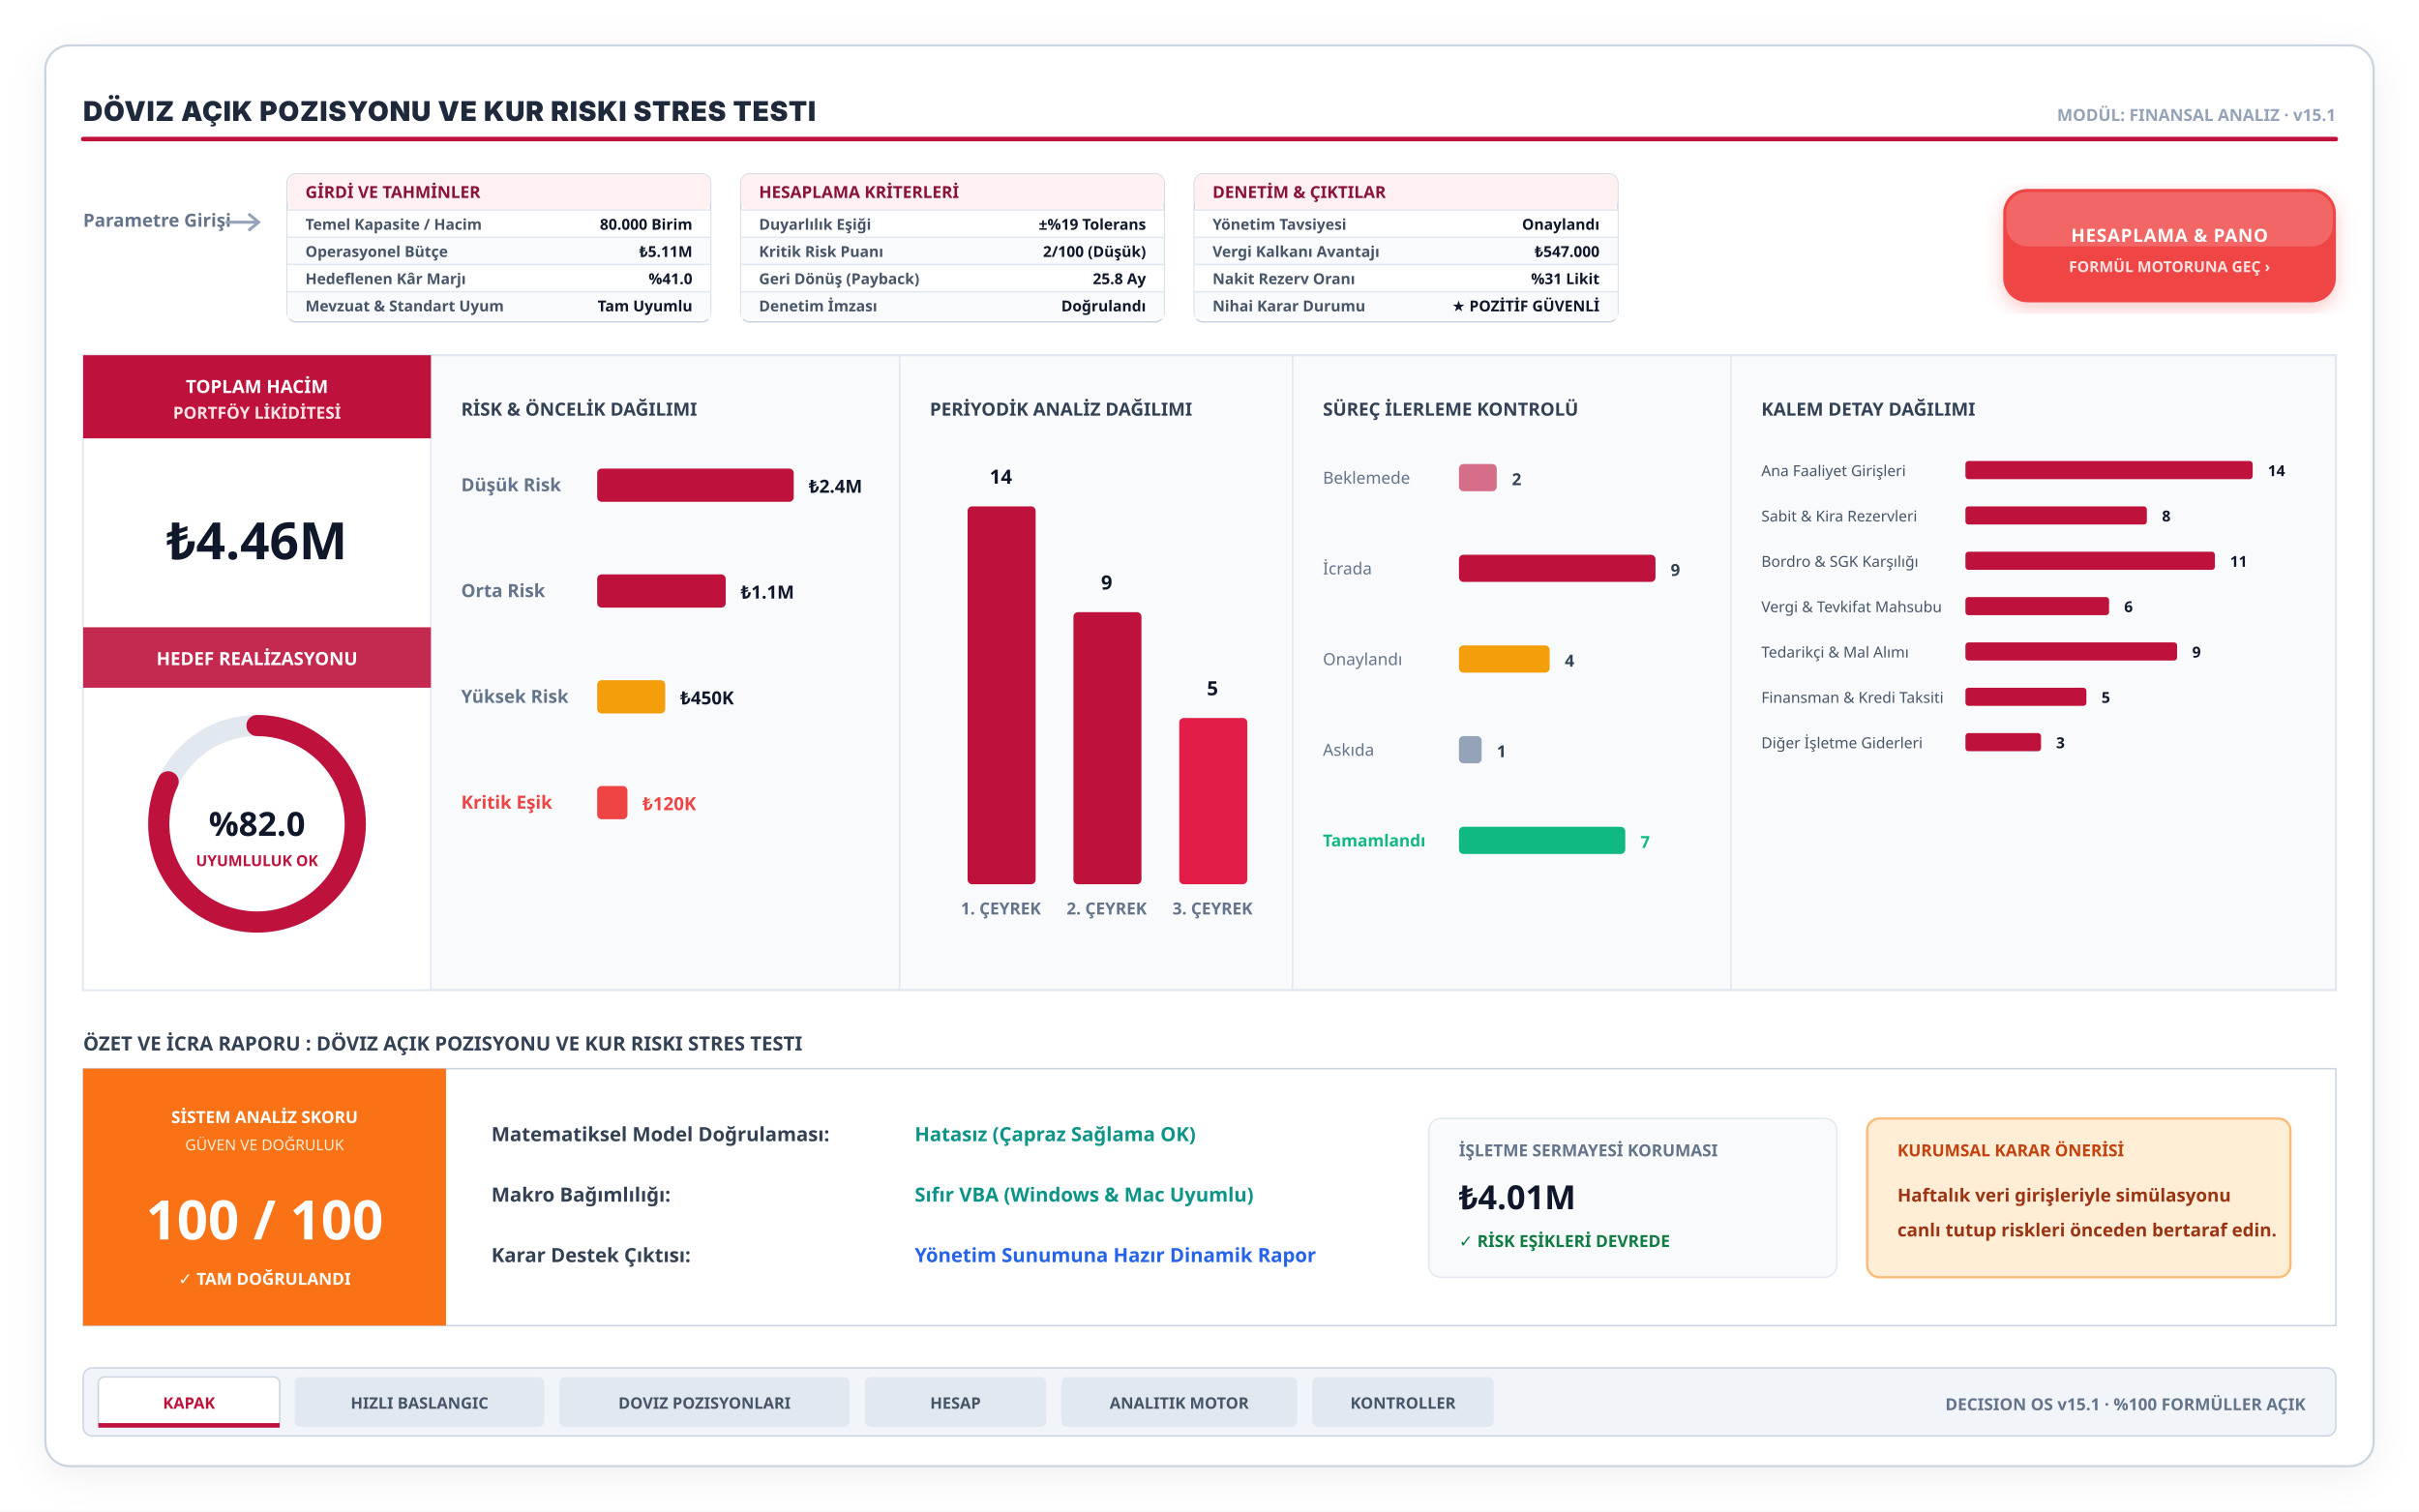
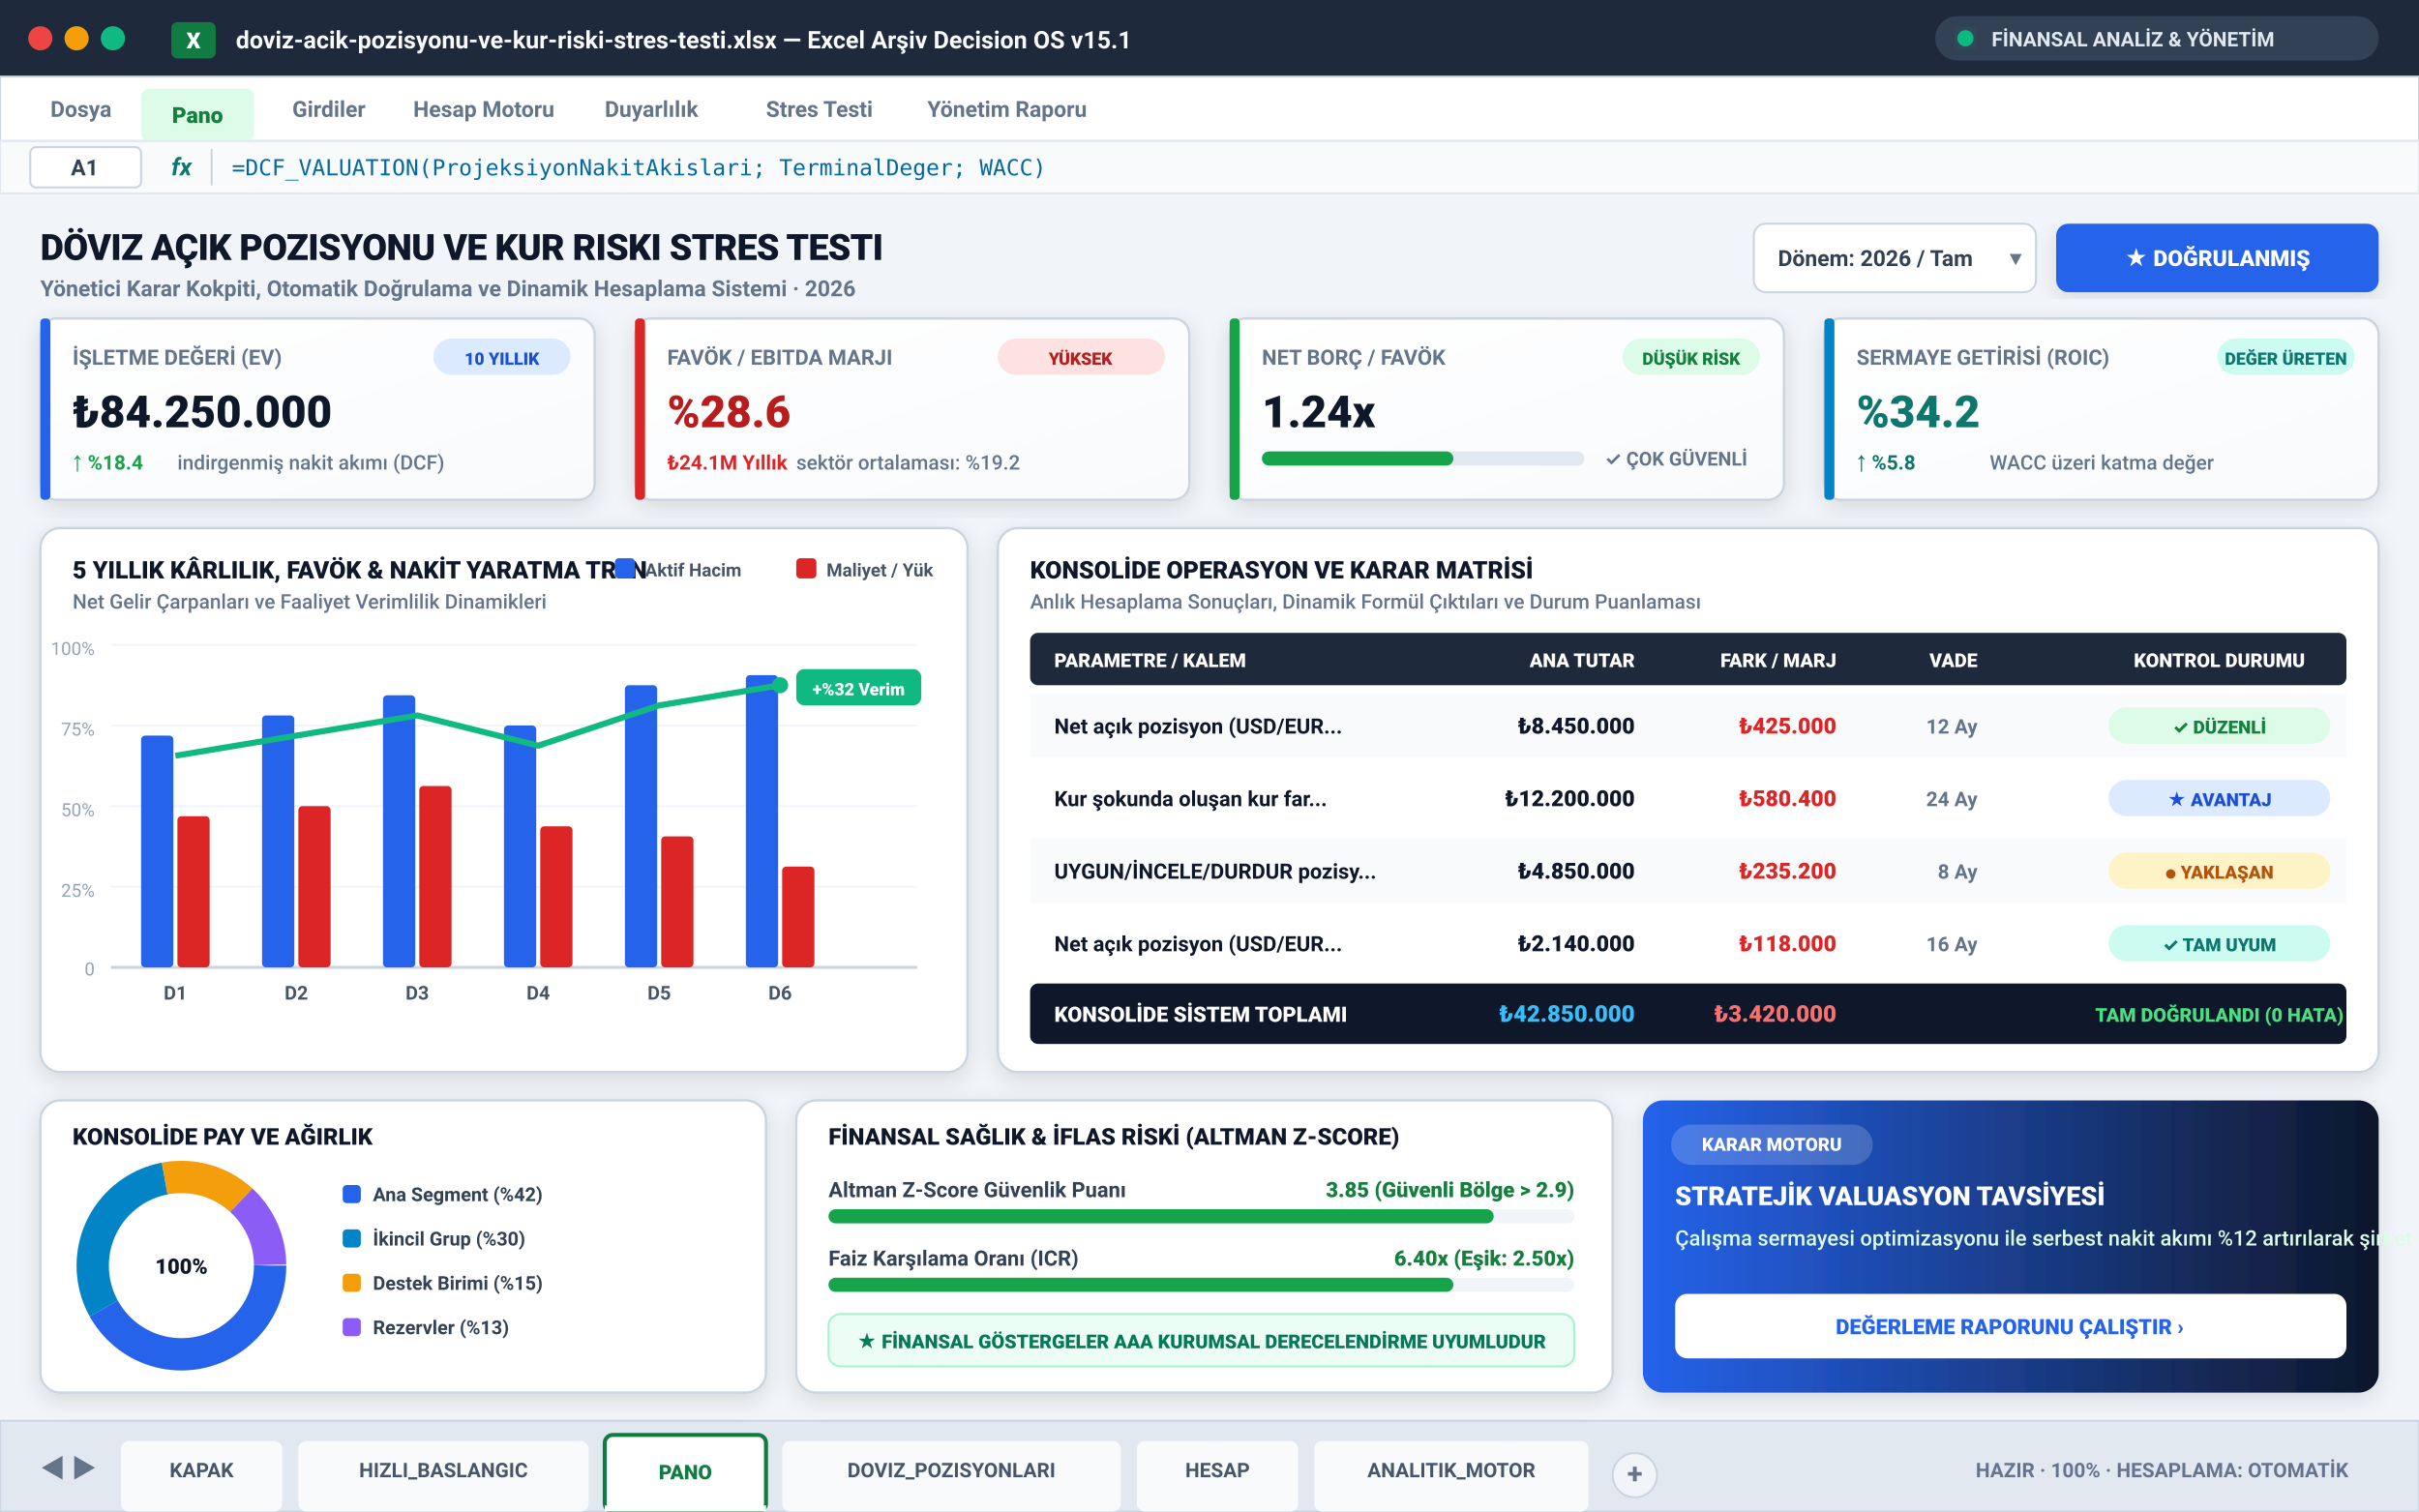
- <svg xmlns="http://www.w3.org/2000/svg" viewBox="0 0 1600 1000" width="100%" height="100%">
+ <svg xmlns="http://www.w3.org/2000/svg" viewBox="0 0 1200 750" width="1200" height="750" style="background:#0f172a; font-family:-apple-system,BlinkMacSystemFont,'Segoe UI',Roboto,Helvetica,Arial,sans-serif;">
  <defs>
-     <filter id="cardShadow" x="-5%" y="-5%" width="110%" height="110%">
-       <feDropShadow dx="0" dy="6" stdDeviation="12" flood-color="#0f172a" flood-opacity="0.06" />
+     <filter id="dropShadow" x="-10%" y="-10%" width="120%" height="120%">
+       <feDropShadow dx="0" dy="3" stdDeviation="5" flood-color="#000000" flood-opacity="0.12" />
    </filter>
-     <filter id="btnShadow" x="-10%" y="-10%" width="120%" height="120%">
-       <feDropShadow dx="0" dy="4" stdDeviation="6" flood-color="#ef4444" flood-opacity="0.3" />
+     <filter id="glowGreen" x="-20%" y="-20%" width="140%" height="140%">
+       <feDropShadow dx="0" dy="0" stdDeviation="4" flood-color="#10b981" flood-opacity="0.4" />
    </filter>
+     <linearGradient id="cardGrad1" x1="0" y1="0" x2="1" y2="1">
+       <stop offset="0%" stop-color="#ffffff" />
+       <stop offset="100%" stop-color="#f8fafc" />
+     </linearGradient>
+     <linearGradient id="heroRibbon" x1="0" y1="0" x2="1" y2="0">
+       <stop offset="0%" stop-color="#2563eb" />
+       <stop offset="100%" stop-color="#0f172a" />
+     </linearGradient>
  </defs>
-   <rect width="1600" height="1000" fill="#ffffff" />
-   <rect x="30" y="30" width="1540" height="940" rx="16" fill="#ffffff" stroke="#cbd5e1" stroke-width="1.5" filter="url(#cardShadow)" />
-   <g transform="translate(55, 60)">
-     <text x="0" y="20" font-family="system-ui, -apple-system, sans-serif" font-size="18" font-weight="900" fill="#1e293b" letter-spacing="0.5">DÖVIZ AÇIK POZISYONU VE KUR RISKI STRES TESTI</text>
-     <text x="1490" y="20" font-family="system-ui" font-size="11" font-weight="700" fill="#94a3b8" text-anchor="end">MODÜL: FINANSAL ANALIZ · v15.1</text>
-     <line x1="0" y1="32" x2="1490" y2="32" stroke="#be123c" stroke-width="3" stroke-linecap="round" />
-   </g>
-   <g transform="translate(55, 115)">
-     <text x="0" y="35" font-family="system-ui, sans-serif" font-size="12" font-weight="700" fill="#64748b">Parametre Girişi</text>
-     <path d="M 95 32 L 115 32 M 110 27 L 116 32 L 110 37" stroke="#94a3b8" stroke-width="2" fill="none" stroke-linecap="round" />
-     <g transform="translate(135, 0)">
-       <rect width="280" height="98" rx="6" fill="#ffffff" stroke="#cbd5e1" stroke-width="1" />
-       <rect width="280" height="24" rx="6" fill="#fff1f2" />
-       <text x="12" y="16" font-family="system-ui" font-size="11" font-weight="800" fill="#881337">GİRDİ VE TAHMİNLER</text>
-       <rect x="0" y="24" width="280" height="18" fill="#ffffff" />
-       <line x1="0" y1="24" x2="280" y2="24" stroke="#e2e8f0" stroke-width="1" />
-       <text x="12" y="37" font-family="system-ui" font-size="10" font-weight="600" fill="#475569">Temel Kapasite / Hacim</text>
-       <text x="268" y="37" font-family="system-ui" font-size="10" font-weight="700" fill="#0f172a" text-anchor="end">80.000 Birim</text>
-       <rect x="0" y="42" width="280" height="18" fill="#f8fafc" />
-       <line x1="0" y1="42" x2="280" y2="42" stroke="#e2e8f0" stroke-width="1" />
-       <text x="12" y="55" font-family="system-ui" font-size="10" font-weight="600" fill="#475569">Operasyonel Bütçe</text>
-       <text x="268" y="55" font-family="system-ui" font-size="10" font-weight="700" fill="#0f172a" text-anchor="end">₺5.11M</text>
-       <rect x="0" y="60" width="280" height="18" fill="#ffffff" />
-       <line x1="0" y1="60" x2="280" y2="60" stroke="#e2e8f0" stroke-width="1" />
-       <text x="12" y="73" font-family="system-ui" font-size="10" font-weight="600" fill="#475569">Hedeflenen Kâr Marjı</text>
-       <text x="268" y="73" font-family="system-ui" font-size="10" font-weight="700" fill="#0f172a" text-anchor="end">%41.0</text>
-       <rect x="0" y="78" width="280" height="18" fill="#f8fafc" />
-       <line x1="0" y1="78" x2="280" y2="78" stroke="#e2e8f0" stroke-width="1" />
-       <text x="12" y="91" font-family="system-ui" font-size="10" font-weight="600" fill="#475569">Mevzuat &amp; Standart Uyum</text>
-       <text x="268" y="91" font-family="system-ui" font-size="10" font-weight="700" fill="#0f172a" text-anchor="end">Tam Uyumlu</text>
-     </g>
-     <g transform="translate(435, 0)">
-       <rect width="280" height="98" rx="6" fill="#ffffff" stroke="#cbd5e1" stroke-width="1" />
-       <rect width="280" height="24" rx="6" fill="#fff1f2" />
-       <text x="12" y="16" font-family="system-ui" font-size="11" font-weight="800" fill="#881337">HESAPLAMA KRİTERLERİ</text>
-       <rect x="0" y="24" width="280" height="18" fill="#ffffff" />
-       <line x1="0" y1="24" x2="280" y2="24" stroke="#e2e8f0" stroke-width="1" />
-       <text x="12" y="37" font-family="system-ui" font-size="10" font-weight="600" fill="#475569">Duyarlılık Eşiği</text>
-       <text x="268" y="37" font-family="system-ui" font-size="10" font-weight="700" fill="#0f172a" text-anchor="end">±%19 Tolerans</text>
-       <rect x="0" y="42" width="280" height="18" fill="#f8fafc" />
-       <line x1="0" y1="42" x2="280" y2="42" stroke="#e2e8f0" stroke-width="1" />
-       <text x="12" y="55" font-family="system-ui" font-size="10" font-weight="600" fill="#475569">Kritik Risk Puanı</text>
-       <text x="268" y="55" font-family="system-ui" font-size="10" font-weight="700" fill="#0f172a" text-anchor="end">2/100 (Düşük)</text>
-       <rect x="0" y="60" width="280" height="18" fill="#ffffff" />
-       <line x1="0" y1="60" x2="280" y2="60" stroke="#e2e8f0" stroke-width="1" />
-       <text x="12" y="73" font-family="system-ui" font-size="10" font-weight="600" fill="#475569">Geri Dönüş (Payback)</text>
-       <text x="268" y="73" font-family="system-ui" font-size="10" font-weight="700" fill="#0f172a" text-anchor="end">25.8 Ay</text>
-       <rect x="0" y="78" width="280" height="18" fill="#f8fafc" />
-       <line x1="0" y1="78" x2="280" y2="78" stroke="#e2e8f0" stroke-width="1" />
-       <text x="12" y="91" font-family="system-ui" font-size="10" font-weight="600" fill="#475569">Denetim İmzası</text>
-       <text x="268" y="91" font-family="system-ui" font-size="10" font-weight="700" fill="#0f172a" text-anchor="end">Doğrulandı</text>
-     </g>
-     <g transform="translate(735, 0)">
-       <rect width="280" height="98" rx="6" fill="#ffffff" stroke="#cbd5e1" stroke-width="1" />
-       <rect width="280" height="24" rx="6" fill="#fff1f2" />
-       <text x="12" y="16" font-family="system-ui" font-size="11" font-weight="800" fill="#881337">DENETİM &amp; ÇIKTILAR</text>
-       <rect x="0" y="24" width="280" height="18" fill="#ffffff" />
-       <line x1="0" y1="24" x2="280" y2="24" stroke="#e2e8f0" stroke-width="1" />
-       <text x="12" y="37" font-family="system-ui" font-size="10" font-weight="600" fill="#475569">Yönetim Tavsiyesi</text>
-       <text x="268" y="37" font-family="system-ui" font-size="10" font-weight="700" fill="#0f172a" text-anchor="end">Onaylandı</text>
-       <rect x="0" y="42" width="280" height="18" fill="#f8fafc" />
-       <line x1="0" y1="42" x2="280" y2="42" stroke="#e2e8f0" stroke-width="1" />
-       <text x="12" y="55" font-family="system-ui" font-size="10" font-weight="600" fill="#475569">Vergi Kalkanı Avantajı</text>
-       <text x="268" y="55" font-family="system-ui" font-size="10" font-weight="700" fill="#0f172a" text-anchor="end">₺547.000</text>
-       <rect x="0" y="60" width="280" height="18" fill="#ffffff" />
-       <line x1="0" y1="60" x2="280" y2="60" stroke="#e2e8f0" stroke-width="1" />
-       <text x="12" y="73" font-family="system-ui" font-size="10" font-weight="600" fill="#475569">Nakit Rezerv Oranı</text>
-       <text x="268" y="73" font-family="system-ui" font-size="10" font-weight="700" fill="#0f172a" text-anchor="end">%31 Likit</text>
-       <rect x="0" y="78" width="280" height="18" fill="#f8fafc" />
-       <line x1="0" y1="78" x2="280" y2="78" stroke="#e2e8f0" stroke-width="1" />
-       <text x="12" y="91" font-family="system-ui" font-size="10" font-weight="600" fill="#475569">Nihai Karar Durumu</text>
-       <text x="268" y="91" font-family="system-ui" font-size="10" font-weight="700" fill="#0f172a" text-anchor="end">★ POZİTİF GÜVENLİ</text>
-     </g>
-     <g transform="translate(1270, 10)" filter="url(#btnShadow)">
-       <rect width="220" height="75" rx="16" fill="#ef4444" />
-       <rect x="2" y="2" width="216" height="36" rx="14" fill="#ffffff" fill-opacity="0.18" />
-       <text x="110" y="35" font-family="system-ui, sans-serif" font-size="12" font-weight="900" fill="#ffffff" text-anchor="middle" letter-spacing="0.5">HESAPLAMA &amp; PANO</text>
-       <text x="110" y="55" font-family="system-ui, sans-serif" font-size="10" font-weight="700" fill="#fee2e2" text-anchor="middle">FORMÜL MOTORUNA GEÇ ›</text>
-     </g>
-   </g>
-   <g transform="translate(55, 235)">
-     <rect width="1490" height="420" fill="#f8fafc" stroke="#e2e8f0" stroke-width="1.5" />
+   <rect width="1200" height="750" fill="#f1f5f9" />
+   <rect width="1200" height="38" fill="#1e293b" />
+   <circle cx="20" cy="19" r="6" fill="#ef4444" />
+   <circle cx="38" cy="19" r="6" fill="#f59e0b" />
+   <circle cx="56" cy="19" r="6" fill="#10b981" />
+   <g transform="translate(85, 11)">
+     <rect width="22" height="18" rx="3" fill="#107c41" />
+     <text x="11" y="13" font-size="11" font-weight="900" fill="#ffffff" text-anchor="middle">X</text>
+     <text x="32" y="13" font-size="12" font-weight="600" fill="#f8fafc">doviz-acik-pozisyonu-ve-kur-riski-stres-testi.xlsx — Excel Arşiv Decision OS v15.1</text>
+   </g>
+   <rect x="960" y="8" width="220" height="22" rx="11" fill="#334155" />
+   <circle cx="975" cy="19" r="4" fill="#10b981" filter="url(#glowGreen)" />
+   <text x="988" y="23" font-size="10" font-weight="700" fill="#e2e8f0">FİNANSAL ANALİZ &amp; YÖNETİM</text>
+   <rect y="38" width="1200" height="32" fill="#ffffff" stroke="#cbd5e1" stroke-width="1" />
+   <text x="25" y="58" font-size="11" font-weight="600" fill="#64748b">Dosya</text>
+   <rect x="70" y="44" width="56" height="26" rx="4" fill="#dcfce7" />
+   <text x="98" y="61" font-size="11" font-weight="800" fill="#15803d" text-anchor="middle">Pano</text>
+   <text x="145" y="58" font-size="11" font-weight="600" fill="#64748b">Girdiler</text>
+   <text x="205" y="58" font-size="11" font-weight="600" fill="#64748b">Hesap Motoru</text>
+   <text x="300" y="58" font-size="11" font-weight="600" fill="#64748b">Duyarlılık</text>
+   <text x="380" y="58" font-size="11" font-weight="600" fill="#64748b">Stres Testi</text>
+   <text x="460" y="58" font-size="11" font-weight="600" fill="#64748b">Yönetim Raporu</text>
+   <rect y="70" width="1200" height="26" fill="#f8fafc" stroke="#e2e8f0" stroke-width="1" />
+   <rect x="15" y="73" width="55" height="20" rx="3" fill="#ffffff" stroke="#cbd5e1" stroke-width="1" />
+   <text x="42" y="87" font-size="11" font-weight="700" fill="#334155" text-anchor="middle">A1</text>
+   <text x="85" y="87" font-size="12" font-style="italic" font-weight="700" fill="#0f766e">fx</text>
+   <line x1="105" y1="74" x2="105" y2="92" stroke="#cbd5e1" stroke-width="1" />
+   <text x="115" y="87" font-size="11" font-family="'JetBrains Mono',monospace" fill="#0369a1">=DCF_VALUATION(ProjeksiyonNakitAkislari; TerminalDeger; WACC)</text>
+   <g transform="translate(20, 105)">
+     <text x="0" y="24" font-size="18" font-weight="900" fill="#0f172a" letter-spacing="-0.3">DÖVIZ AÇIK POZISYONU VE KUR RISKI STRES TESTI</text>
+     <text x="0" y="42" font-size="11" font-weight="600" fill="#64748b">Yönetici Karar Kokpiti, Otomatik Doğrulama ve Dinamik Hesaplama Sistemi · 2026</text>
+     <rect x="850" y="6" width="140" height="34" rx="6" fill="#ffffff" stroke="#cbd5e1" stroke-width="1" />
+     <text x="862" y="27" font-size="11" font-weight="700" fill="#334155">Dönem: 2026 / Tam</text>
+     <text x="975" y="27" font-size="10" fill="#64748b">▼</text>
+     <rect x="1000" y="6" width="160" height="34" rx="6" fill="#2563eb" filter="url(#dropShadow)" />
+     <text x="1080" y="27" font-size="11" font-weight="800" fill="#ffffff" text-anchor="middle">★ DOĞRULANMIŞ</text>
+   </g>
+   <g transform="translate(20, 158)">
    <g transform="translate(0, 0)">
-       <rect width="230" height="420" fill="#ffffff" stroke="#e2e8f0" stroke-width="1" />
-       <rect width="230" height="55" fill="#be123c" />
-       <text x="115" y="25" font-family="system-ui" font-size="12" font-weight="800" fill="#ffffff" text-anchor="middle">TOPLAM HACİM</text>
-       <text x="115" y="42" font-family="system-ui" font-size="11" font-weight="600" fill="#ffe4e6" text-anchor="middle">PORTFÖY LİKİDİTESİ</text>
-       <text x="115" y="135" font-family="system-ui" font-size="34" font-weight="900" fill="#0f172a" text-anchor="middle">₺4.46M</text>
-       <rect y="180" width="230" height="40" fill="#be123c" fill-opacity="0.9" />
-       <text x="115" y="205" font-family="system-ui" font-size="12" font-weight="800" fill="#ffffff" text-anchor="middle">HEDEF REALİZASYONU</text>
-       <g transform="translate(115, 310)">
-         <circle cx="0" cy="0" r="65" fill="none" stroke="#e2e8f0" stroke-width="14" />
-         <circle cx="0" cy="0" r="65" fill="none" stroke="#be123c" stroke-width="14" stroke-dasharray="408" stroke-dashoffset="73" stroke-linecap="round" transform="rotate(-90)" />
-         <text x="0" y="8" font-family="system-ui" font-size="22" font-weight="900" fill="#0f172a" text-anchor="middle">%82.0</text>
-         <text x="0" y="28" font-family="system-ui" font-size="10" font-weight="700" fill="#be123c" text-anchor="middle">UYUMLULUK OK</text>
-       </g>
-     </g>
-     <g transform="translate(250, 20)">
-       <text x="0" y="20" font-family="system-ui" font-size="12" font-weight="800" fill="#334155">RİSK &amp; ÖNCELİK DAĞILIMI</text>
-       <text x="0" y="70" font-family="system-ui" font-size="12" font-weight="600" fill="#64748b">Düşük Risk</text>
-       <rect x="90" y="55" width="130" height="22" rx="3" fill="#be123c" />
-       <text x="230" y="71" font-family="system-ui" font-size="12" font-weight="800" fill="#0f172a">₺2.4M</text>
-       <text x="0" y="140" font-family="system-ui" font-size="12" font-weight="600" fill="#64748b">Orta Risk</text>
-       <rect x="90" y="125" width="85" height="22" rx="3" fill="#be123c" />
-       <text x="185" y="141" font-family="system-ui" font-size="12" font-weight="800" fill="#0f172a">₺1.1M</text>
-       <text x="0" y="210" font-family="system-ui" font-size="12" font-weight="600" fill="#64748b">Yüksek Risk</text>
-       <rect x="90" y="195" width="45" height="22" rx="3" fill="#f59e0b" />
-       <text x="145" y="211" font-family="system-ui" font-size="12" font-weight="800" fill="#0f172a">₺450K</text>
-       <text x="0" y="280" font-family="system-ui" font-size="12" font-weight="700" fill="#ef4444">Kritik Eşik</text>
-       <rect x="90" y="265" width="20" height="22" rx="3" fill="#ef4444" />
-       <text x="120" y="281" font-family="system-ui" font-size="12" font-weight="800" fill="#ef4444">₺120K</text>
-     </g>
-     <g transform="translate(560, 20)">
-       <line x1="-20" y1="-20" x2="-20" y2="400" stroke="#e2e8f0" stroke-width="1" />
-       <text x="0" y="20" font-family="system-ui" font-size="12" font-weight="800" fill="#334155">PERİYODİK ANALİZ DAĞILIMI</text>
-       <rect x="25" y="80" width="45" height="250" rx="3" fill="#be123c" />
-       <text x="47" y="65" font-family="system-ui" font-size="13" font-weight="900" fill="#0f172a" text-anchor="middle">14</text>
-       <text x="47" y="350" font-family="system-ui" font-size="11" font-weight="700" fill="#64748b" text-anchor="middle">1. ÇEYREK</text>
-       <rect x="95" y="150" width="45" height="180" rx="3" fill="#be123c" />
-       <text x="117" y="135" font-family="system-ui" font-size="13" font-weight="900" fill="#0f172a" text-anchor="middle">9</text>
-       <text x="117" y="350" font-family="system-ui" font-size="11" font-weight="700" fill="#64748b" text-anchor="middle">2. ÇEYREK</text>
-       <rect x="165" y="220" width="45" height="110" rx="3" fill="#e11d48" />
-       <text x="187" y="205" font-family="system-ui" font-size="13" font-weight="900" fill="#0f172a" text-anchor="middle">5</text>
-       <text x="187" y="350" font-family="system-ui" font-size="11" font-weight="700" fill="#64748b" text-anchor="middle">3. ÇEYREK</text>
-     </g>
-     <g transform="translate(820, 20)">
-       <line x1="-20" y1="-20" x2="-20" y2="400" stroke="#e2e8f0" stroke-width="1" />
-       <text x="0" y="20" font-family="system-ui" font-size="12" font-weight="800" fill="#334155">SÜREÇ İLERLEME KONTROLÜ</text>
-       <text x="0" y="65" font-family="system-ui" font-size="11" fill="#64748b">Beklemede</text>
-       <rect x="90" y="52" width="25" height="18" rx="3" fill="#be123c" fill-opacity="0.6" />
-       <text x="125" y="66" font-family="system-ui" font-size="11" font-weight="800" fill="#334155">2</text>
-       <text x="0" y="125" font-family="system-ui" font-size="11" fill="#64748b">İcrada</text>
-       <rect x="90" y="112" width="130" height="18" rx="3" fill="#be123c" />
-       <text x="230" y="126" font-family="system-ui" font-size="11" font-weight="800" fill="#334155">9</text>
-       <text x="0" y="185" font-family="system-ui" font-size="11" fill="#64748b">Onaylandı</text>
-       <rect x="90" y="172" width="60" height="18" rx="3" fill="#f59e0b" />
-       <text x="160" y="186" font-family="system-ui" font-size="11" font-weight="800" fill="#334155">4</text>
-       <text x="0" y="245" font-family="system-ui" font-size="11" fill="#64748b">Askıda</text>
-       <rect x="90" y="232" width="15" height="18" rx="3" fill="#94a3b8" />
-       <text x="115" y="246" font-family="system-ui" font-size="11" font-weight="800" fill="#334155">1</text>
-       <text x="0" y="305" font-family="system-ui" font-size="11" font-weight="700" fill="#10b981">Tamamlandı</text>
-       <rect x="90" y="292" width="110" height="18" rx="3" fill="#10b981" />
-       <text x="210" y="306" font-family="system-ui" font-size="11" font-weight="800" fill="#10b981">7</text>
-     </g>
-     <g transform="translate(1110, 20)">
-       <line x1="-20" y1="-20" x2="-20" y2="400" stroke="#e2e8f0" stroke-width="1" />
-       <text x="0" y="20" font-family="system-ui" font-size="12" font-weight="800" fill="#334155">KALEM DETAY DAĞILIMI</text>
-       <g transform="translate(0, 45)">
-         <text x="0" y="15" font-family="system-ui" font-size="10" fill="#475569">Ana Faaliyet Girişleri</text>
-         <rect x="135" y="5" width="190" height="12" rx="2" fill="#be123c" />
-         <text x="335" y="15" font-family="system-ui" font-size="10" font-weight="800" fill="#0f172a">14</text>
-         <text x="0" y="45" font-family="system-ui" font-size="10" fill="#475569">Sabit &amp; Kira Rezervleri</text>
-         <rect x="135" y="35" width="120" height="12" rx="2" fill="#be123c" />
-         <text x="265" y="45" font-family="system-ui" font-size="10" font-weight="800" fill="#0f172a">8</text>
-         <text x="0" y="75" font-family="system-ui" font-size="10" fill="#475569">Bordro &amp; SGK Karşılığı</text>
-         <rect x="135" y="65" width="165" height="12" rx="2" fill="#be123c" />
-         <text x="310" y="75" font-family="system-ui" font-size="10" font-weight="800" fill="#0f172a">11</text>
-         <text x="0" y="105" font-family="system-ui" font-size="10" fill="#475569">Vergi &amp; Tevkifat Mahsubu</text>
-         <rect x="135" y="95" width="95" height="12" rx="2" fill="#be123c" />
-         <text x="240" y="105" font-family="system-ui" font-size="10" font-weight="800" fill="#0f172a">6</text>
-         <text x="0" y="135" font-family="system-ui" font-size="10" fill="#475569">Tedarikçi &amp; Mal Alımı</text>
-         <rect x="135" y="125" width="140" height="12" rx="2" fill="#be123c" />
-         <text x="285" y="135" font-family="system-ui" font-size="10" font-weight="800" fill="#0f172a">9</text>
-         <text x="0" y="165" font-family="system-ui" font-size="10" fill="#475569">Finansman &amp; Kredi Taksiti</text>
-         <rect x="135" y="155" width="80" height="12" rx="2" fill="#be123c" />
-         <text x="225" y="165" font-family="system-ui" font-size="10" font-weight="800" fill="#0f172a">5</text>
-         <text x="0" y="195" font-family="system-ui" font-size="10" fill="#475569">Diğer İşletme Giderleri</text>
-         <rect x="135" y="185" width="50" height="12" rx="2" fill="#be123c" />
-         <text x="195" y="195" font-family="system-ui" font-size="10" font-weight="800" fill="#0f172a">3</text>
-       </g>
-     </g>
-   </g>
-   <g transform="translate(55, 675)">
-     <text x="0" y="20" font-family="system-ui" font-size="13" font-weight="800" fill="#334155">ÖZET VE İCRA RAPORU : DÖVIZ AÇIK POZISYONU VE KUR RISKI STRES TESTI</text>
-     <rect x="0" y="32" width="1490" height="170" fill="#ffffff" stroke="#cbd5e1" stroke-width="1" />
-     <rect x="0" y="32" width="240" height="170" fill="#f97316" />
-     <text x="120" y="68" font-family="system-ui" font-size="11" font-weight="800" fill="#ffffff" text-anchor="middle">SİSTEM ANALİZ SKORU</text>
-     <text x="120" y="86" font-family="system-ui" font-size="10" fill="#ffedd5" text-anchor="middle">GÜVEN VE DOĞRULUK</text>
-     <text x="120" y="145" font-family="system-ui" font-size="36" font-weight="900" fill="#ffffff" text-anchor="middle">100 / 100</text>
-     <text x="120" y="175" font-family="system-ui" font-size="11" font-weight="700" fill="#ffffff" text-anchor="middle">✓ TAM DOĞRULANDI</text>
-     <g transform="translate(270, 55)">
-       <text x="0" y="25" font-family="system-ui" font-size="13" font-weight="700" fill="#334155">Matematiksel Model Doğrulaması:</text>
-       <text x="280" y="25" font-family="system-ui" font-size="13" font-weight="800" fill="#0d9488">Hatasız (Çapraz Sağlama OK)</text>
-       <text x="0" y="65" font-family="system-ui" font-size="13" font-weight="700" fill="#334155">Makro Bağımlılığı:</text>
-       <text x="280" y="65" font-family="system-ui" font-size="13" font-weight="800" fill="#0d9488">Sıfır VBA (Windows &amp; Mac Uyumlu)</text>
-       <text x="0" y="105" font-family="system-ui" font-size="13" font-weight="700" fill="#334155">Karar Destek Çıktısı:</text>
-       <text x="280" y="105" font-family="system-ui" font-size="13" font-weight="800" fill="#2563eb">Yönetim Sunumuna Hazır Dinamik Rapor</text>
-       <rect x="620" y="10" width="270" height="105" rx="8" fill="#f8fafc" stroke="#e2e8f0" stroke-width="1" />
-       <text x="640" y="35" font-family="system-ui" font-size="11" font-weight="700" fill="#64748b">İŞLETME SERMAYESİ KORUMASI</text>
-       <text x="640" y="70" font-family="system-ui" font-size="22" font-weight="900" fill="#0f172a">₺4.01M</text>
-       <text x="640" y="95" font-family="system-ui" font-size="11" font-weight="800" fill="#107c41">✓ RİSK EŞİKLERİ DEVREDE</text>
-       <rect x="910" y="10" width="280" height="105" rx="8" fill="#ffedd5" stroke="#fdba74" stroke-width="1.5" />
-       <text x="930" y="35" font-family="system-ui" font-size="11" font-weight="800" fill="#c2410c">KURUMSAL KARAR ÖNERİSİ</text>
-       <text x="930" y="65" font-family="system-ui" font-size="12" font-weight="800" fill="#9a3412">Haftalık veri girişleriyle simülasyonu</text>
-       <text x="930" y="88" font-family="system-ui" font-size="12" font-weight="800" fill="#9a3412">canlı tutup riskleri önceden bertaraf edin.</text>
-     </g>
-   </g>
-   <g transform="translate(55, 905)">
-     <rect width="1490" height="45" rx="6" fill="#f1f5f9" stroke="#cbd5e1" stroke-width="1" />
-     <rect x="10" y="6" width="120" height="33" rx="4" fill="#ffffff" stroke="#cbd5e1" stroke-width="1" />
-     <line x1="10" y1="38" x2="130" y2="38" stroke="#be123c" stroke-width="3" />
-     <text x="70" y="27" font-family="system-ui" font-size="10.5" font-weight="800" fill="#be123c" text-anchor="middle">KAPAK</text>
-     <rect x="140" y="6" width="165" height="33" rx="4" fill="#e2e8f0" />
-     <text x="222.5" y="27" font-family="system-ui" font-size="10.5" font-weight="700" fill="#475569" text-anchor="middle">HIZLI BASLANGIC</text>
-     <rect x="315" y="6" width="192" height="33" rx="4" fill="#e2e8f0" />
-     <text x="411" y="27" font-family="system-ui" font-size="10.5" font-weight="700" fill="#475569" text-anchor="middle">DOVIZ POZISYONLARI</text>
-     <rect x="517" y="6" width="120" height="33" rx="4" fill="#e2e8f0" />
-     <text x="577" y="27" font-family="system-ui" font-size="10.5" font-weight="700" fill="#475569" text-anchor="middle">HESAP</text>
-     <rect x="647" y="6" width="156" height="33" rx="4" fill="#e2e8f0" />
-     <text x="725" y="27" font-family="system-ui" font-size="10.5" font-weight="700" fill="#475569" text-anchor="middle">ANALITIK MOTOR</text>
-     <rect x="813" y="6" width="120" height="33" rx="4" fill="#e2e8f0" />
-     <text x="873" y="27" font-family="system-ui" font-size="10.5" font-weight="700" fill="#475569" text-anchor="middle">KONTROLLER</text>
-     <text x="1470" y="28" font-family="system-ui" font-size="11" font-weight="800" fill="#64748b" text-anchor="end">DECISION OS v15.1 · %100 FORMÜLLER AÇIK</text>
+       <rect width="275" height="90" rx="8" fill="url(#cardGrad1)" stroke="#cbd5e1" stroke-width="1.2" filter="url(#dropShadow)" />
+       <rect x="0" y="0" width="5" height="90" rx="2" fill="#2563eb" />
+       <text x="16" y="23" font-size="10.5" font-weight="700" fill="#64748b">İŞLETME DEĞERİ (EV)</text>
+       <rect x="195" y="10" width="68" height="18" rx="9" fill="#dbeafe" />
+       <text x="229" y="23" font-size="8.5" font-weight="800" fill="#1d4ed8" text-anchor="middle">10 YILLIK</text>
+       <text x="16" y="54" font-size="22" font-weight="900" fill="#0f172a">₺84.250.000</text>
+       <text x="16" y="75" font-size="10" font-weight="700" fill="#16a34a">↑ %18.4</text>
+       <text x="68" y="75" font-size="10" font-weight="500" fill="#64748b">indirgenmiş nakit akımı (DCF)</text>
+     </g>
+     <g transform="translate(295, 0)">
+       <rect width="275" height="90" rx="8" fill="url(#cardGrad1)" stroke="#cbd5e1" stroke-width="1.2" filter="url(#dropShadow)" />
+       <rect x="0" y="0" width="5" height="90" rx="2" fill="#dc2626" />
+       <text x="16" y="23" font-size="10.5" font-weight="700" fill="#64748b">FAVÖK / EBITDA MARJI</text>
+       <rect x="180" y="10" width="83" height="18" rx="9" fill="#fee2e2" />
+       <text x="221" y="23" font-size="8.5" font-weight="800" fill="#b91c1c" text-anchor="middle">YÜKSEK</text>
+       <text x="16" y="54" font-size="22" font-weight="900" fill="#b91c1c">%28.6</text>
+       <text x="16" y="75" font-size="10" font-weight="700" fill="#dc2626">₺24.1M Yıllık</text>
+       <text x="80" y="75" font-size="10" font-weight="500" fill="#64748b">sektör ortalaması: %19.2</text>
+     </g>
+     <g transform="translate(590, 0)">
+       <rect width="275" height="90" rx="8" fill="url(#cardGrad1)" stroke="#cbd5e1" stroke-width="1.2" filter="url(#dropShadow)" />
+       <rect x="0" y="0" width="5" height="90" rx="2" fill="#16a34a" />
+       <text x="16" y="23" font-size="10.5" font-weight="700" fill="#64748b">NET BORÇ / FAVÖK</text>
+       <rect x="195" y="10" width="68" height="18" rx="9" fill="#dcfce7" />
+       <text x="229" y="23" font-size="8.5" font-weight="800" fill="#15803d" text-anchor="middle">DÜŞÜK RİSK</text>
+       <text x="16" y="54" font-size="22" font-weight="900" fill="#0f172a">1.24x</text>
+       <rect x="16" y="66" width="160" height="7" rx="3.5" fill="#e2e8f0" />
+       <rect x="16" y="66" width="95" height="7" rx="3.5" fill="#16a34a" />
+       <text x="186" y="73" font-size="9.5" font-weight="700" fill="#64748b">✓ ÇOK GÜVENLİ</text>
+     </g>
+     <g transform="translate(885, 0)">
+       <rect width="275" height="90" rx="8" fill="url(#cardGrad1)" stroke="#cbd5e1" stroke-width="1.2" filter="url(#dropShadow)" />
+       <rect x="0" y="0" width="5" height="90" rx="2" fill="#0284c7" />
+       <text x="16" y="23" font-size="10.5" font-weight="700" fill="#64748b">SERMAYE GETİRİSİ (ROIC)</text>
+       <rect x="195" y="10" width="68" height="18" rx="9" fill="#ccfbf1" />
+       <text x="229" y="23" font-size="8.5" font-weight="800" fill="#0f766e" text-anchor="middle">DEĞER ÜRETEN</text>
+       <text x="16" y="54" font-size="22" font-weight="900" fill="#0f766e">%34.2</text>
+       <text x="16" y="75" font-size="10" font-weight="700" fill="#0f766e">↑ %5.8</text>
+       <text x="82" y="75" font-size="10" font-weight="500" fill="#64748b">WACC üzeri katma değer</text>
+     </g>
+   </g>
+   <g transform="translate(20, 262)">
+     <g transform="translate(0, 0)">
+       <rect width="460" height="270" rx="10" fill="#ffffff" stroke="#cbd5e1" stroke-width="1.2" filter="url(#dropShadow)" />
+       <text x="16" y="25" font-size="12" font-weight="800" fill="#0f172a">5 YILLIK KÂRLILIK, FAVÖK &amp; NAKİT YARATMA TREN</text>
+       <text x="16" y="40" font-size="10" font-weight="500" fill="#64748b">Net Gelir Çarpanları ve Faaliyet Verimlilik Dinamikleri</text>
+       <rect x="285" y="15" width="10" height="10" rx="2" fill="#2563eb" />
+       <text x="300" y="24" font-size="9" font-weight="600" fill="#475569">Aktif Hacim</text>
+       <rect x="375" y="15" width="10" height="10" rx="2" fill="#dc2626" />
+       <text x="390" y="24" font-size="9" font-weight="600" fill="#475569">Maliyet / Yük</text>
+       <g transform="translate(35, 58)">
+         <line x1="0" y1="0" x2="400" y2="0" stroke="#f1f5f9" stroke-width="1" />
+         <line x1="0" y1="40" x2="400" y2="40" stroke="#f1f5f9" stroke-width="1" />
+         <line x1="0" y1="80" x2="400" y2="80" stroke="#f1f5f9" stroke-width="1" />
+         <line x1="0" y1="120" x2="400" y2="120" stroke="#f1f5f9" stroke-width="1" />
+         <line x1="0" y1="160" x2="400" y2="160" stroke="#cbd5e1" stroke-width="1.5" />
+         <text x="-8" y="5" font-size="9" fill="#94a3b8" text-anchor="end">100%</text>
+         <text x="-8" y="45" font-size="9" fill="#94a3b8" text-anchor="end">75%</text>
+         <text x="-8" y="85" font-size="9" fill="#94a3b8" text-anchor="end">50%</text>
+         <text x="-8" y="125" font-size="9" fill="#94a3b8" text-anchor="end">25%</text>
+         <text x="-8" y="164" font-size="9" fill="#94a3b8" text-anchor="end">0</text>
+         <rect x="15" y="45" width="16" height="115" rx="2" fill="#2563eb" />
+         <rect x="33" y="85" width="16" height="75" rx="2" fill="#dc2626" />
+         <text x="32" y="176" font-size="9.5" font-weight="700" fill="#475569" text-anchor="middle">D1</text>
+         <rect x="75" y="35" width="16" height="125" rx="2" fill="#2563eb" />
+         <rect x="93" y="80" width="16" height="80" rx="2" fill="#dc2626" />
+         <text x="92" y="176" font-size="9.5" font-weight="700" fill="#475569" text-anchor="middle">D2</text>
+         <rect x="135" y="25" width="16" height="135" rx="2" fill="#2563eb" />
+         <rect x="153" y="70" width="16" height="90" rx="2" fill="#dc2626" />
+         <text x="152" y="176" font-size="9.5" font-weight="700" fill="#475569" text-anchor="middle">D3</text>
+         <rect x="195" y="40" width="16" height="120" rx="2" fill="#2563eb" />
+         <rect x="213" y="90" width="16" height="70" rx="2" fill="#dc2626" />
+         <text x="212" y="176" font-size="9.5" font-weight="700" fill="#475569" text-anchor="middle">D4</text>
+         <rect x="255" y="20" width="16" height="140" rx="2" fill="#2563eb" />
+         <rect x="273" y="95" width="16" height="65" rx="2" fill="#dc2626" />
+         <text x="272" y="176" font-size="9.5" font-weight="700" fill="#475569" text-anchor="middle">D5</text>
+         <rect x="315" y="15" width="16" height="145" rx="2" fill="#2563eb" />
+         <rect x="333" y="110" width="16" height="50" rx="2" fill="#dc2626" />
+         <text x="332" y="176" font-size="9.5" font-weight="700" fill="#475569" text-anchor="middle">D6</text>
+         <path d="M 32 55 L 92 45 L 152 35 L 212 50 L 272 30 L 332 20" fill="none" stroke="#10b981" stroke-width="3" />
+         <circle cx="332" cy="20" r="4" fill="#10b981" />
+         <rect x="340" y="12" width="62" height="18" rx="4" fill="#10b981" />
+         <text x="371" y="25" font-size="8.5" font-weight="800" fill="#ffffff" text-anchor="middle">+%32 Verim</text>
+       </g>
+     </g>
+     <g transform="translate(475, 0)">
+       <rect width="685" height="270" rx="10" fill="#ffffff" stroke="#cbd5e1" stroke-width="1.2" filter="url(#dropShadow)" />
+       <text x="16" y="25" font-size="12" font-weight="800" fill="#0f172a">KONSOLİDE OPERASYON VE KARAR MATRİSİ</text>
+       <text x="16" y="40" font-size="10" font-weight="500" fill="#64748b">Anlık Hesaplama Sonuçları, Dinamik Formül Çıktıları ve Durum Puanlaması</text>
+       <g transform="translate(16, 52)">
+         <rect width="653" height="26" rx="4" fill="#1e293b" />
+         <text x="12" y="17" font-size="9.5" font-weight="800" fill="#ffffff">PARAMETRE / KALEM</text>
+         <text x="300" y="17" font-size="9.5" font-weight="800" fill="#ffffff" text-anchor="end">ANA TUTAR</text>
+         <text x="400" y="17" font-size="9.5" font-weight="800" fill="#ffffff" text-anchor="end">FARK / MARJ</text>
+         <text x="470" y="17" font-size="9.5" font-weight="800" fill="#ffffff" text-anchor="end">VADE</text>
+         <text x="590" y="17" font-size="9.5" font-weight="800" fill="#ffffff" text-anchor="middle">KONTROL DURUMU</text>
+       </g>
+       <g transform="translate(16, 82)">
+         <rect width="653" height="32" fill="#f8fafc" />
+         <text x="12" y="20" font-size="10.5" font-weight="700" fill="#0f172a">Net açık pozisyon (USD/EUR...</text>
+         <text x="300" y="20" font-size="11" font-weight="800" fill="#0f172a" text-anchor="end">₺8.450.000</text>
+         <text x="400" y="20" font-size="11" font-weight="800" fill="#dc2626" text-anchor="end">₺425.000</text>
+         <text x="470" y="20" font-size="10" font-weight="600" fill="#64748b" text-anchor="end">12 Ay</text>
+         <rect x="535" y="7" width="110" height="18" rx="9" fill="#dcfce7" />
+         <text x="590" y="20" font-size="9" font-weight="800" fill="#15803d" text-anchor="middle">✓ DÜZENLİ</text>
+       </g>
+       <g transform="translate(16, 118)">
+         <rect width="653" height="32" fill="#ffffff" />
+         <text x="12" y="20" font-size="10.5" font-weight="700" fill="#0f172a">Kur şokunda oluşan kur far...</text>
+         <text x="300" y="20" font-size="11" font-weight="800" fill="#0f172a" text-anchor="end">₺12.200.000</text>
+         <text x="400" y="20" font-size="11" font-weight="800" fill="#dc2626" text-anchor="end">₺580.400</text>
+         <text x="470" y="20" font-size="10" font-weight="600" fill="#64748b" text-anchor="end">24 Ay</text>
+         <rect x="535" y="7" width="110" height="18" rx="9" fill="#dbeafe" />
+         <text x="590" y="20" font-size="9" font-weight="800" fill="#1d4ed8" text-anchor="middle">★ AVANTAJ</text>
+       </g>
+       <g transform="translate(16, 154)">
+         <rect width="653" height="32" fill="#f8fafc" />
+         <text x="12" y="20" font-size="10.5" font-weight="700" fill="#0f172a">UYGUN/İNCELE/DURDUR pozisy...</text>
+         <text x="300" y="20" font-size="11" font-weight="800" fill="#0f172a" text-anchor="end">₺4.850.000</text>
+         <text x="400" y="20" font-size="11" font-weight="800" fill="#dc2626" text-anchor="end">₺235.200</text>
+         <text x="470" y="20" font-size="10" font-weight="600" fill="#64748b" text-anchor="end">8 Ay</text>
+         <rect x="535" y="7" width="110" height="18" rx="9" fill="#fef3c7" />
+         <text x="590" y="20" font-size="9" font-weight="800" fill="#b45309" text-anchor="middle">● YAKLAŞAN</text>
+       </g>
+       <g transform="translate(16, 190)">
+         <rect width="653" height="32" fill="#ffffff" />
+         <text x="12" y="20" font-size="10.5" font-weight="700" fill="#0f172a">Net açık pozisyon (USD/EUR...</text>
+         <text x="300" y="20" font-size="11" font-weight="800" fill="#0f172a" text-anchor="end">₺2.140.000</text>
+         <text x="400" y="20" font-size="11" font-weight="800" fill="#dc2626" text-anchor="end">₺118.000</text>
+         <text x="470" y="20" font-size="10" font-weight="600" fill="#64748b" text-anchor="end">16 Ay</text>
+         <rect x="535" y="7" width="110" height="18" rx="9" fill="#ccfbf1" />
+         <text x="590" y="20" font-size="9" font-weight="800" fill="#0f766e" text-anchor="middle">✓ TAM UYUM</text>
+       </g>
+       <g transform="translate(16, 226)">
+         <rect width="653" height="30" rx="4" fill="#0f172a" />
+         <text x="12" y="19" font-size="10.5" font-weight="800" fill="#ffffff">KONSOLİDE SİSTEM TOPLAMI</text>
+         <text x="300" y="19" font-size="11.5" font-weight="900" fill="#38bdf8" text-anchor="end">₺42.850.000</text>
+         <text x="400" y="19" font-size="11.5" font-weight="900" fill="#f87171" text-anchor="end">₺3.420.000</text>
+         <text x="590" y="19" font-size="9.5" font-weight="800" fill="#4ade80" text-anchor="middle">TAM DOĞRULANDI (0 HATA)</text>
+       </g>
+     </g>
+   </g>
+   <g transform="translate(20, 546)">
+     <g transform="translate(0, 0)">
+       <rect width="360" height="145" rx="10" fill="#ffffff" stroke="#cbd5e1" stroke-width="1.2" filter="url(#dropShadow)" />
+       <text x="16" y="22" font-size="11.5" font-weight="800" fill="#0f172a">KONSOLİDE PAY VE AĞIRLIK</text>
+       <g transform="translate(70, 82)">
+         <circle cx="0" cy="0" r="44" fill="none" stroke="#e2e8f0" stroke-width="16" />
+         <circle cx="0" cy="0" r="44" fill="none" stroke="#2563eb" stroke-width="16" stroke-dasharray="116 276" stroke-dashoffset="0" />
+         <circle cx="0" cy="0" r="44" fill="none" stroke="#0284c7" stroke-width="16" stroke-dasharray="83 276" stroke-dashoffset="-116" />
+         <circle cx="0" cy="0" r="44" fill="none" stroke="#f59e0b" stroke-width="16" stroke-dasharray="41 276" stroke-dashoffset="-199" />
+         <circle cx="0" cy="0" r="44" fill="none" stroke="#8b5cf6" stroke-width="16" stroke-dasharray="36 276" stroke-dashoffset="-240" />
+         <text x="0" y="4" font-size="10.5" font-weight="900" fill="#0f172a" text-anchor="middle">100%</text>
+       </g>
+       <g transform="translate(150, 42)">
+         <rect x="0" y="0" width="9" height="9" rx="2" fill="#2563eb" />
+         <text x="15" y="8" font-size="9.5" font-weight="600" fill="#334155">Ana Segment (%42)</text>
+         <rect x="0" y="22" width="9" height="9" rx="2" fill="#0284c7" />
+         <text x="15" y="30" font-size="9.5" font-weight="600" fill="#334155">İkincil Grup (%30)</text>
+         <rect x="0" y="44" width="9" height="9" rx="2" fill="#f59e0b" />
+         <text x="15" y="52" font-size="9.5" font-weight="600" fill="#334155">Destek Birimi (%15)</text>
+         <rect x="0" y="66" width="9" height="9" rx="2" fill="#8b5cf6" />
+         <text x="15" y="74" font-size="9.5" font-weight="600" fill="#334155">Rezervler (%13)</text>
+       </g>
+     </g>
+     <g transform="translate(375, 0)">
+       <rect width="405" height="145" rx="10" fill="#ffffff" stroke="#cbd5e1" stroke-width="1.2" filter="url(#dropShadow)" />
+       <text x="16" y="22" font-size="11.5" font-weight="800" fill="#0f172a">FİNANSAL SAĞLIK &amp; İFLAS RİSKİ (ALTMAN Z-SCORE)</text>
+       <g transform="translate(16, 36)">
+         <text x="0" y="12" font-size="10.5" font-weight="700" fill="#334155">Altman Z-Score Güvenlik Puanı</text>
+         <text x="370" y="12" font-size="10.5" font-weight="800" fill="#15803d" text-anchor="end">3.85 (Güvenli Bölge &gt; 2.9)</text>
+         <rect x="0" y="18" width="370" height="7" rx="3.5" fill="#f1f5f9" />
+         <rect x="0" y="18" width="330" height="7" rx="3.5" fill="#16a34a" />
+       </g>
+       <g transform="translate(16, 70)">
+         <text x="0" y="12" font-size="10.5" font-weight="700" fill="#334155">Faiz Karşılama Oranı (ICR)</text>
+         <text x="370" y="12" font-size="10.5" font-weight="800" fill="#15803d" text-anchor="end">6.40x (Eşik: 2.50x)</text>
+         <rect x="0" y="18" width="370" height="7" rx="3.5" fill="#f1f5f9" />
+         <rect x="0" y="18" width="310" height="7" rx="3.5" fill="#16a34a" />
+       </g>
+       <g transform="translate(16, 106)">
+         <rect width="370" height="26" rx="6" fill="#ecfdf5" stroke="#a7f3d0" stroke-width="1" />
+         <text x="185" y="17" font-size="9.5" font-weight="800" fill="#047857" text-anchor="middle">★ FİNANSAL GÖSTERGELER AAA KURUMSAL DERECELENDİRME UYUMLUDUR</text>
+       </g>
+     </g>
+     <g transform="translate(795, 0)">
+       <rect width="365" height="145" rx="10" fill="url(#heroRibbon)" filter="url(#dropShadow)" />
+       <rect x="14" y="12" width="100" height="20" rx="10" fill="#ffffff" fill-opacity="0.18" />
+       <text x="64" y="25" font-size="9" font-weight="900" fill="#ffffff" text-anchor="middle">KARAR MOTORU</text>
+       <text x="16" y="52" font-size="13" font-weight="900" fill="#ffffff">STRATEJİK VALUASYON TAVSİYESİ</text>
+       <text x="16" y="72" font-size="10.5" font-weight="500" fill="#dcfce7">Çalışma sermayesi optimizasyonu ile serbest nakit akımı %12 artırılarak şirket çarpanı 1.4 puan</text>
+       <rect x="16" y="96" width="333" height="32" rx="6" fill="#ffffff" />
+       <text x="182" y="116" font-size="10.5" font-weight="900" fill="#2563eb" text-anchor="middle">DEĞERLEME RAPORUNU ÇALIŞTIR ›</text>
+     </g>
+   </g>
+   <rect y="705" width="1200" height="45" fill="#e2e8f0" stroke="#cbd5e1" stroke-width="1" />
+   <g transform="translate(15, 715)">
+     <text x="5" y="18" font-size="13" font-weight="700" fill="#64748b">◀  ▶</text>
+     <rect x="45" y="0" width="80" height="35" fill="#f8fafc" rx="4" />
+     <text x="85" y="18" font-size="10" font-weight="600" fill="#475569" text-anchor="middle">KAPAK</text>
+     <rect x="133" y="0" width="144" height="35" fill="#f8fafc" rx="4" />
+     <text x="205" y="18" font-size="10" font-weight="600" fill="#475569" text-anchor="middle">HIZLI_BASLANGIC</text>
+     <rect x="285" y="-3" width="80" height="38" fill="#ffffff" rx="4" stroke="#107c41" stroke-width="2" />
+     <rect x="285" y="32" width="80" height="3" fill="#ffffff" />
+     <text x="325" y="19" font-size="10" font-weight="900" fill="#107c41" text-anchor="middle">PANO</text>
+     <rect x="373" y="0" width="168" height="35" fill="#f8fafc" rx="4" />
+     <text x="457" y="18" font-size="10" font-weight="600" fill="#475569" text-anchor="middle">DOVIZ_POZISYONLARI</text>
+     <rect x="549" y="0" width="80" height="35" fill="#f8fafc" rx="4" />
+     <text x="589" y="18" font-size="10" font-weight="600" fill="#475569" text-anchor="middle">HESAP</text>
+     <rect x="637" y="0" width="136" height="35" fill="#f8fafc" rx="4" />
+     <text x="705" y="18" font-size="10" font-weight="600" fill="#475569" text-anchor="middle">ANALITIK_MOTOR</text>
+     <circle cx="796" cy="17" r="11" fill="#f1f5f9" stroke="#cbd5e1" stroke-width="1" />
+     <text x="796" y="21" font-size="14" font-weight="700" fill="#64748b" text-anchor="middle">+</text>
+     <text x="1150" y="18" font-size="10" font-weight="600" fill="#64748b" text-anchor="end">HAZIR · 100% · HESAPLAMA: OTOMATİK</text>
  </g>
</svg>
